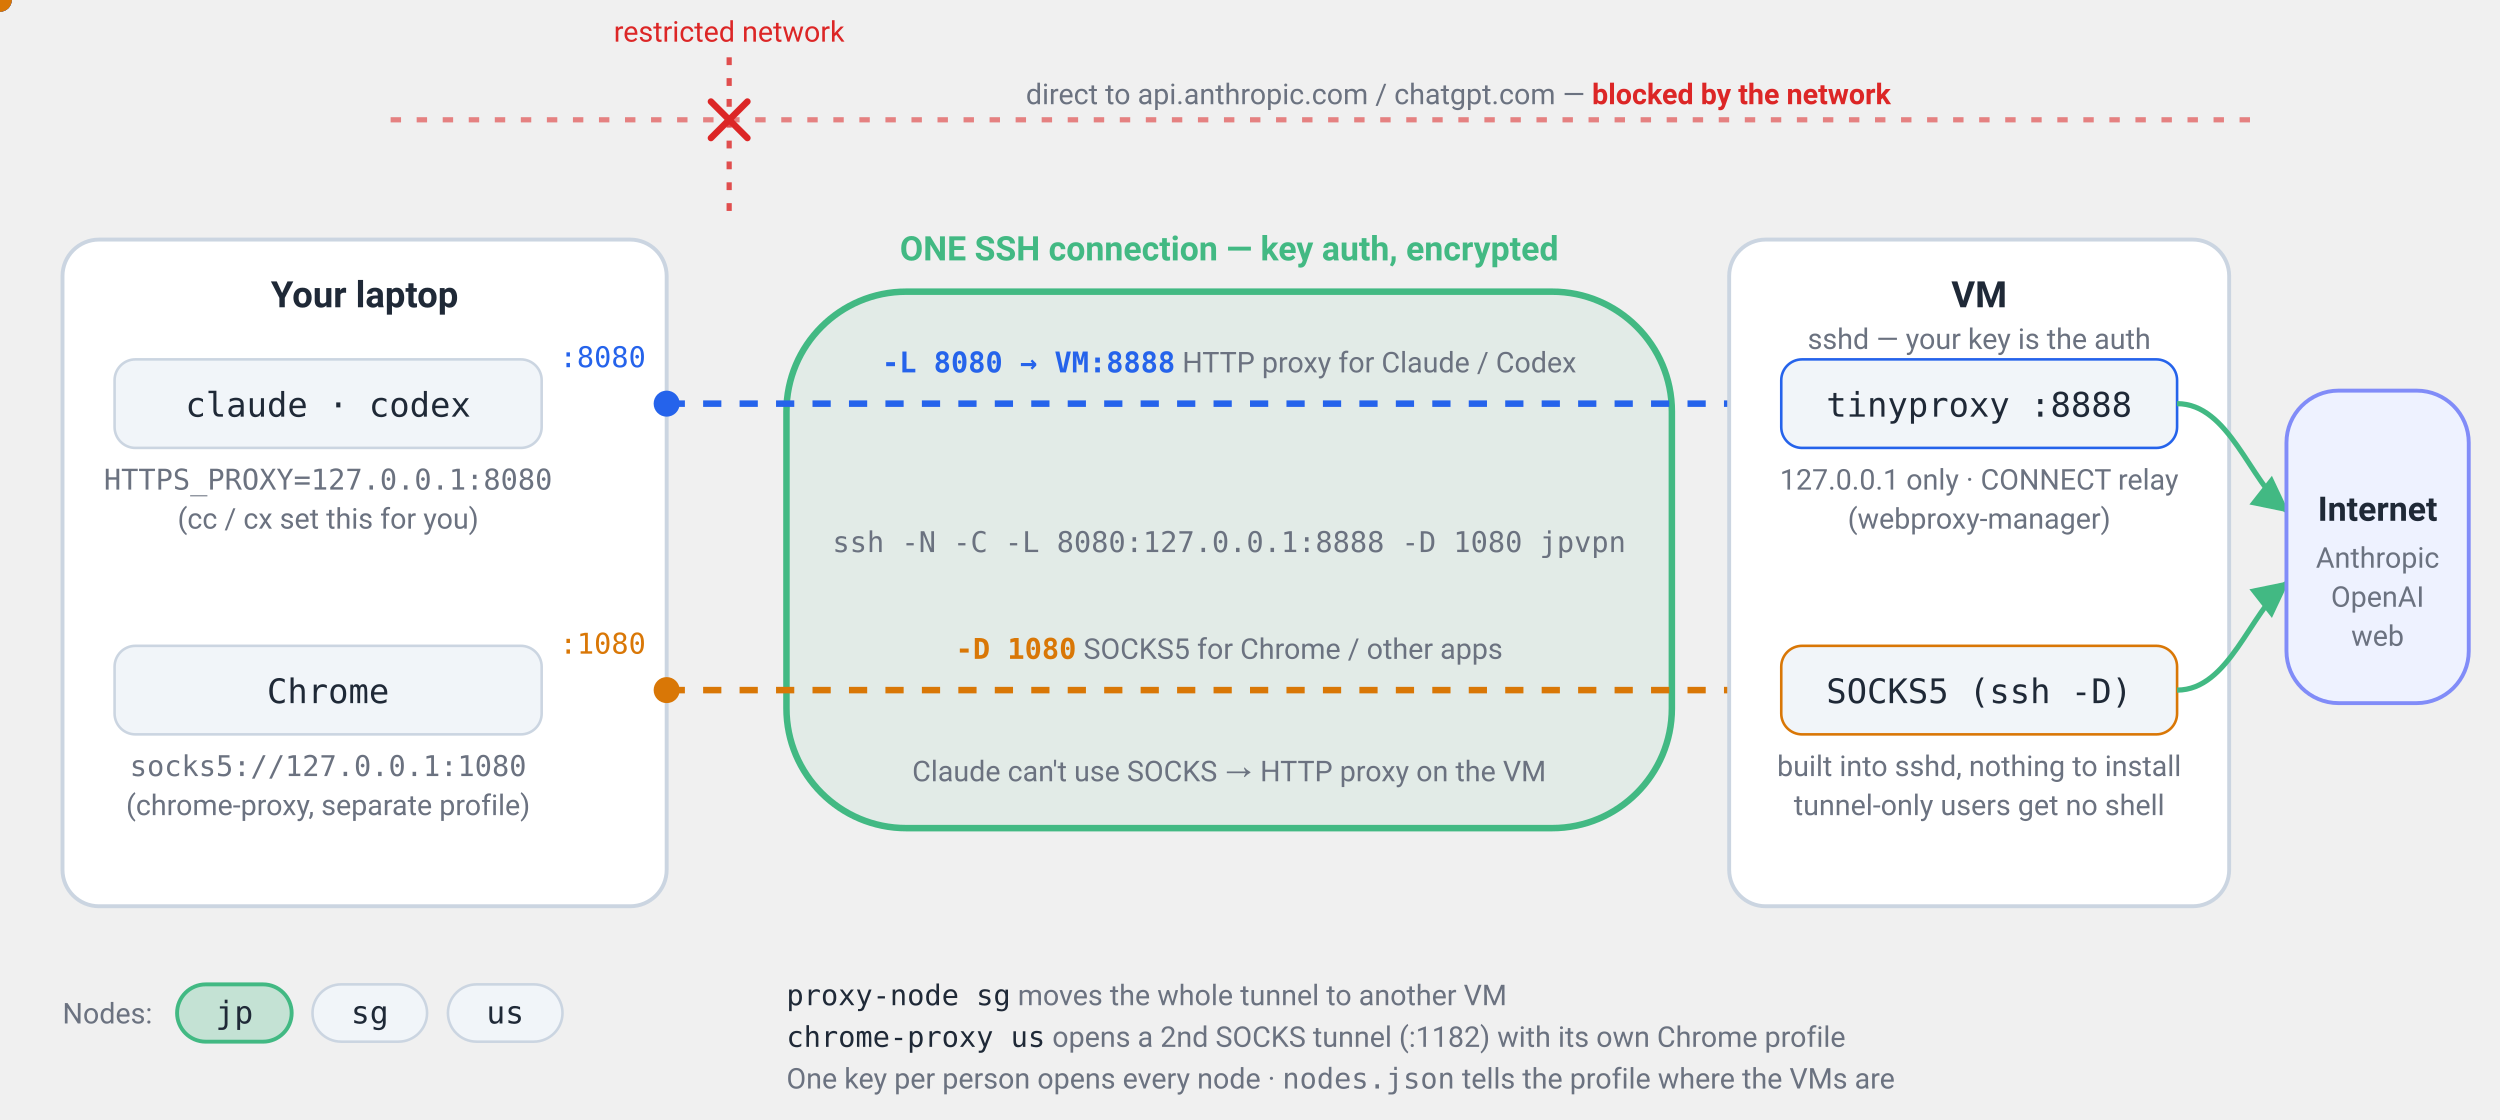
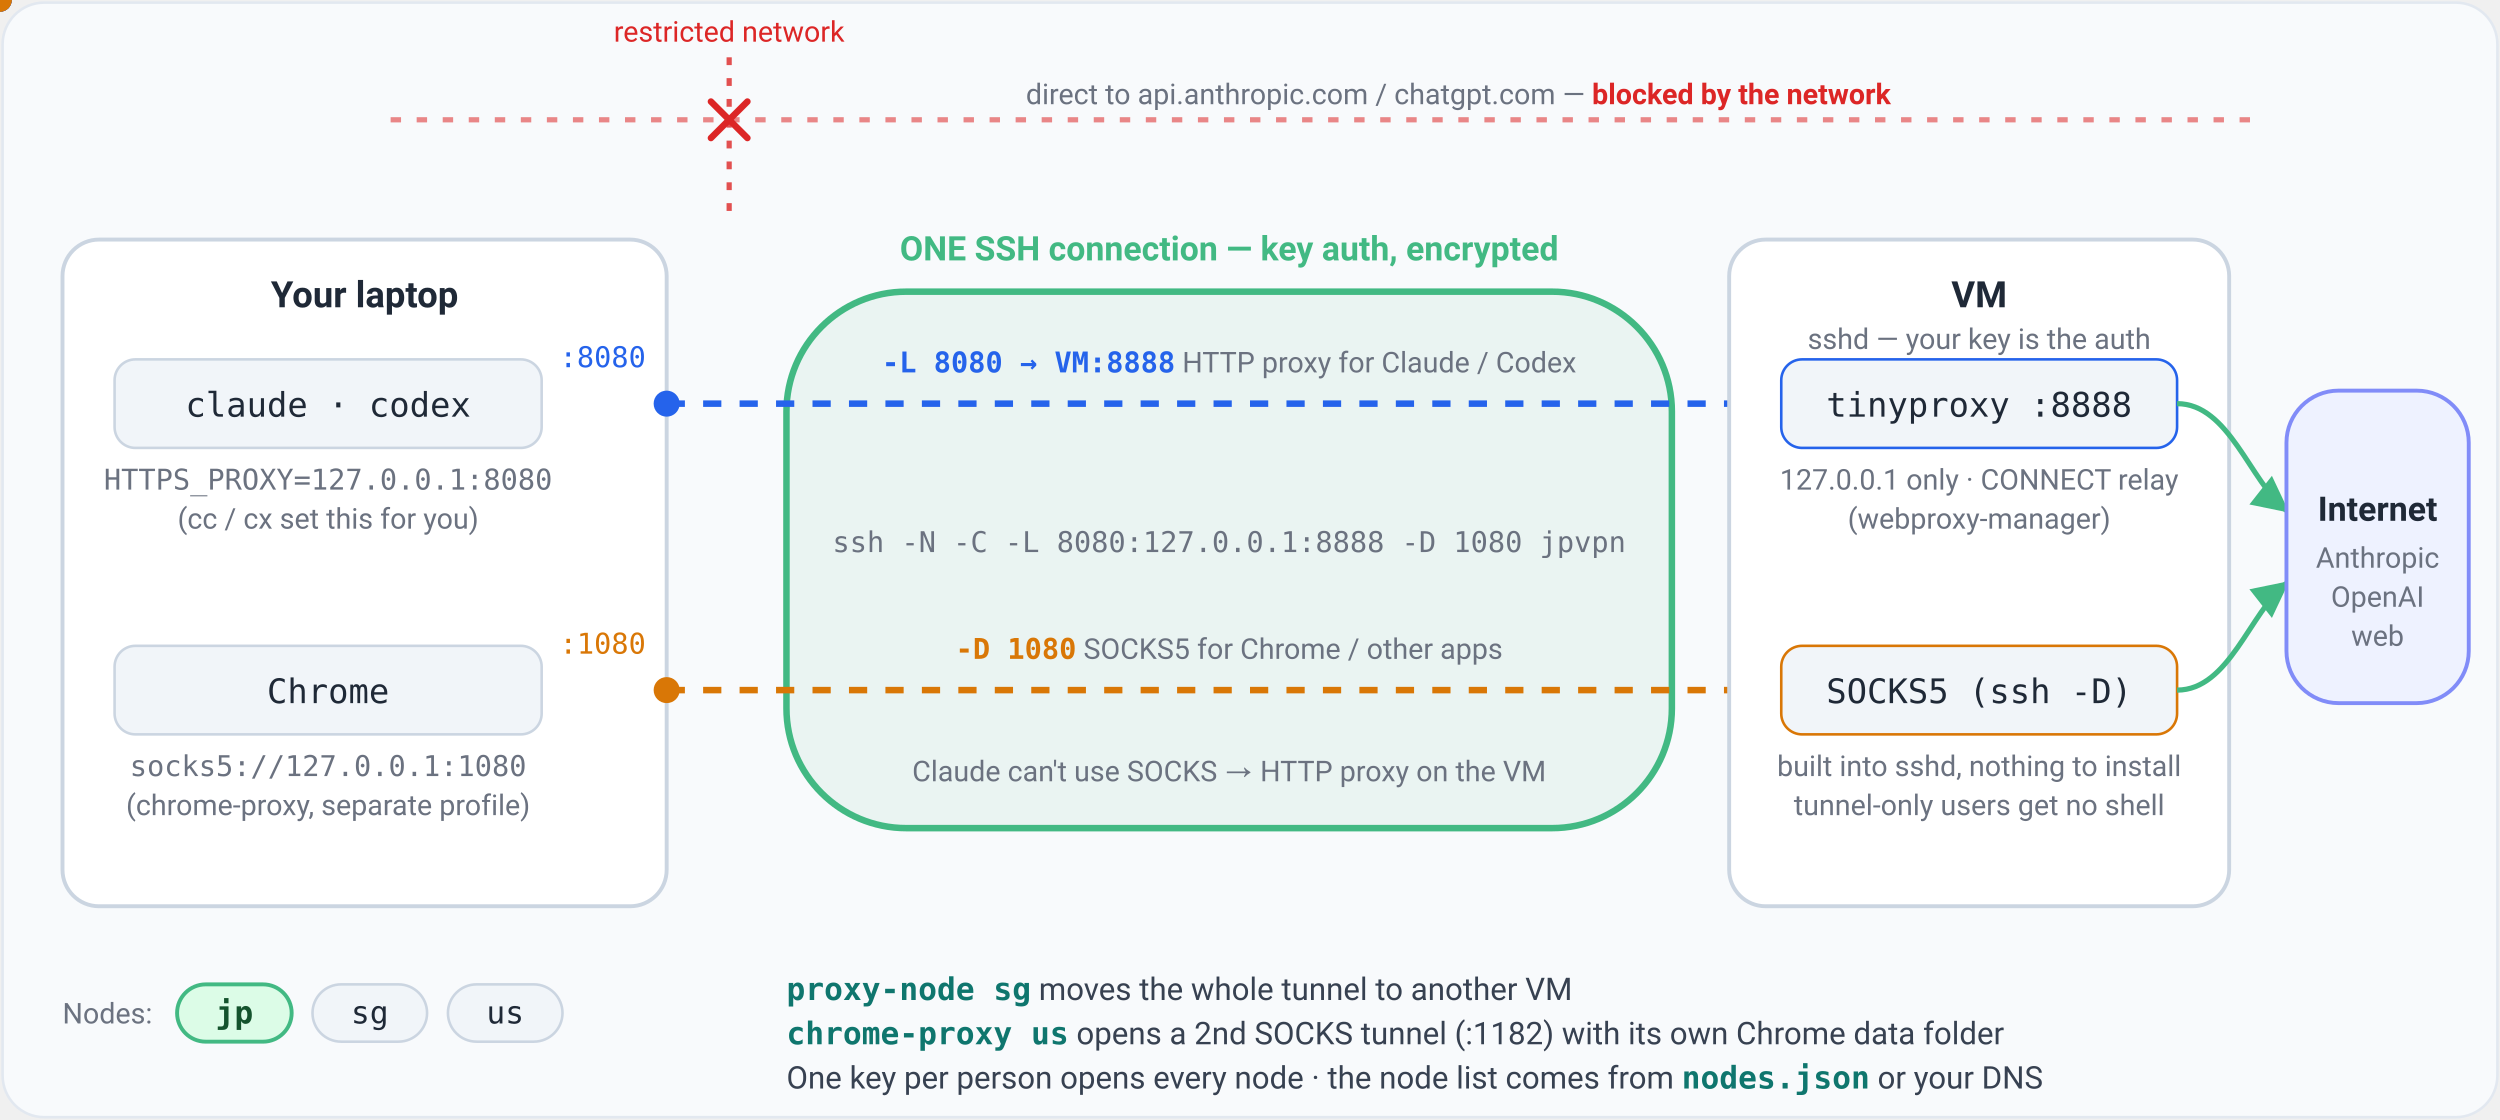
<svg xmlns="http://www.w3.org/2000/svg" viewBox="0 0 960 430" width="960" height="430" role="img" aria-label="One SSH connection from the laptop to the VM carries two forwards: -L 8080 to the VM's tinyproxy for Claude and Codex, and -D 1080 SOCKS5 for Chrome. Direct traffic to the API is blocked by the network. proxy-node switches the VM; chrome-proxy can open extra SOCKS tunnels to other nodes.">
  <style>
    svg  { font-family: -apple-system, BlinkMacSystemFont, "Segoe UI", Roboto, Helvetica, Arial, sans-serif; }
    .mono { font-family: ui-monospace, SFMono-Regular, Menlo, Consolas, monospace; }
    .t   { fill: #1f2937; font-size: 13px; }
    .ts  { fill: #6b7280; font-size: 11px; }
    .tb  { fill: #1f2937; font-size: 14px; font-weight: 600; }
    .box  { fill: #ffffff; stroke: #cbd5e1; stroke-width: 1.5; }
    .pill { fill: #f1f5f9; stroke: #cbd5e1; stroke-width: 1; }
    .tube { fill: #42b983; fill-opacity: .08; stroke: #42b983; stroke-width: 2.5; }
    .c-tube  { fill: #42b983; }  .s-tube  { stroke: #42b983; }
    .c-http  { fill: #2563eb; }  .s-http  { stroke: #2563eb; }
    .c-socks { fill: #d97706; }  .s-socks { stroke: #d97706; }
    .c-bad   { fill: #dc2626; }  .s-bad   { stroke: #dc2626; }
    .cloud   { fill: #eef2ff; stroke: #818cf8; stroke-width: 1.5; }
    .chip    { fill: #f1f5f9; stroke: #cbd5e1; }
-     .chip-on { fill: #42b983; fill-opacity: .25; stroke: #42b983; stroke-width: 1.5; }
+     .chip-on { fill: #dcfce7; stroke: #42b983; stroke-width: 1.5; }
+     .chip-on-t { fill: #14532d; font-weight: 600; }
+     .bg   { fill: #f8fafc; stroke: #e2e8f0; }
+     .cap  { fill: #374151; font-size: 12px; }
+     .capc { fill: #0f766e; font-size: 12px; font-weight: 600; }
    .lane { fill: none; stroke-width: 2.5; stroke-dasharray: 7 7; animation: flow 1.1s linear infinite; }
    .out  { fill: none; stroke-width: 2; }
    .wall { stroke-width: 2; stroke-dasharray: 3 5; opacity: .8; }
    .x    { stroke-width: 2.5; stroke-linecap: round; }
    .bold { font-weight: 600; }
    @keyframes flow { to { stroke-dashoffset: -14; } }
    @media (prefers-reduced-motion: reduce) { .lane { animation: none; } }
    @media (prefers-color-scheme: dark) {
      .t, .tb { fill: #e5e7eb; }  .ts { fill: #9ca3af; }
      .box  { fill: #111827; stroke: #374151; }
      .pill, .chip { fill: #1f2937; stroke: #4b5563; }
      .tube { fill: #4ade80; stroke: #4ade80; }
-       .c-tube { fill: #4ade80; }  .s-tube { stroke: #4ade80; }  .chip-on { fill: #4ade80; stroke: #4ade80; }
+       .bg   { fill: #0f172a; stroke: #1e293b; }
+       .cap  { fill: #d1d5db; }  .capc { fill: #5eead4; }
+       .chip-on-t { fill: #dcfce7; }
+       .c-tube { fill: #4ade80; }  .s-tube { stroke: #4ade80; }  .chip-on { fill: #14532d; stroke: #4ade80; }
      .c-http { fill: #60a5fa; }  .s-http { stroke: #60a5fa; }
      .c-socks { fill: #fbbf24; } .s-socks { stroke: #fbbf24; }
      .c-bad { fill: #f87171; }   .s-bad { stroke: #f87171; }
      .cloud { fill: #1e1b4b; stroke: #818cf8; }
    }
  </style>
  <defs>
    <marker id="ah-out" viewBox="0 0 10 10" refX="9" refY="5" markerWidth="7" markerHeight="7" orient="auto">
      <path d="M0,0 L10,5 L0,10 z" class="c-tube" />
    </marker>
  </defs>
+   <rect x="1" y="1" width="958" height="428" rx="16" class="bg" />
  <line x1="150" y1="46" x2="866" y2="46" class="s-bad" style="fill:none;stroke-width:2;stroke-dasharray:4 6;opacity:.55" />
  <text x="560" y="40" text-anchor="middle" class="ts">direct to api.anthropic.com / chatgpt.com — <tspan class="c-bad bold">blocked by the network</tspan>
  </text>
  <line x1="280" y1="22" x2="280" y2="82" class="wall s-bad" />
  <text x="280" y="16" text-anchor="middle" class="ts c-bad">restricted network</text>
  <g class="x s-bad">
    <line x1="273" y1="39" x2="287" y2="53" />
    <line x1="287" y1="39" x2="273" y2="53" />
  </g>
  <circle r="4" class="c-bad">
    <animateMotion dur="2.2s" repeatCount="indefinite" path="M150,46 H272" />
    <animate attributeName="opacity" values="1;1;0" keyTimes="0;0.92;1" dur="2.2s" repeatCount="indefinite" />
  </circle>
  <rect x="24" y="92" width="232" height="256" rx="14" class="box" />
  <text x="140" y="118" text-anchor="middle" class="tb">Your laptop</text>
  <rect x="44" y="138" width="164" height="34" rx="8" class="pill" />
  <text x="126" y="160" text-anchor="middle" class="t mono">claude · codex</text>
  <text x="126" y="188" text-anchor="middle" class="ts mono">HTTPS_PROXY=127.0.0.1:8080</text>
  <text x="126" y="203" text-anchor="middle" class="ts">(cc / cx set this for you)</text>
  <rect x="44" y="248" width="164" height="34" rx="8" class="pill" />
  <text x="126" y="270" text-anchor="middle" class="t mono">Chrome</text>
  <text x="126" y="298" text-anchor="middle" class="ts mono">socks5://127.0.0.1:1080</text>
  <text x="126" y="313" text-anchor="middle" class="ts">(chrome-proxy, separate profile)</text>
  <circle cx="256" cy="155" r="5" class="c-http" />
  <text x="248" y="141" text-anchor="end" class="ts mono c-http">:8080</text>
  <circle cx="256" cy="265" r="5" class="c-socks" />
  <text x="248" y="251" text-anchor="end" class="ts mono c-socks">:1080</text>
  <rect x="302" y="112" width="340" height="206" rx="46" class="tube" />
  <text x="472" y="100" text-anchor="middle" class="t c-tube bold">ONE SSH connection — key auth, encrypted</text>
  <text x="472" y="212" text-anchor="middle" class="ts mono">ssh -N -C -L 8080:127.0.0.1:8888 -D 1080 jpvpn</text>
  <line x1="256" y1="155" x2="672" y2="155" class="lane s-http" />
  <polygon points="672,149 684,155 672,161" class="c-http" />
  <text x="472" y="143" text-anchor="middle" class="ts">
    <tspan class="mono c-http bold">-L 8080 → VM:8888</tspan>   HTTP proxy for Claude / Codex</text>
  <line x1="256" y1="265" x2="672" y2="265" class="lane s-socks" />
  <polygon points="672,259 684,265 672,271" class="c-socks" />
  <text x="472" y="253" text-anchor="middle" class="ts">
    <tspan class="mono c-socks bold">-D 1080</tspan>   SOCKS5 for Chrome / other apps</text>
  <text x="472" y="300" text-anchor="middle" class="ts">Claude can't use SOCKS → HTTP proxy on the VM</text>
  <circle r="4.5" class="c-http">
    <animateMotion dur="3s" repeatCount="indefinite" path="M256,155 H836 C856,155 864,185 878,196" />
  </circle>
  <circle r="4.5" class="c-http">
-     <animateMotion dur="3s" begin="1s" repeatCount="indefinite" path="M256,155 H836 C856,155 864,185 878,196" />
+     <animateMotion dur="3s" begin="-1s" repeatCount="indefinite" path="M256,155 H836 C856,155 864,185 878,196" />
  </circle>
  <circle r="4.5" class="c-http">
-     <animateMotion dur="3s" begin="2s" repeatCount="indefinite" path="M256,155 H836 C856,155 864,185 878,196" />
+     <animateMotion dur="3s" begin="-2s" repeatCount="indefinite" path="M256,155 H836 C856,155 864,185 878,196" />
  </circle>
  <circle r="4.5" class="c-socks">
-     <animateMotion dur="3s" begin="0.5s" repeatCount="indefinite" path="M256,265 H836 C856,265 864,235 878,224" />
+     <animateMotion dur="3s" begin="-0.5s" repeatCount="indefinite" path="M256,265 H836 C856,265 864,235 878,224" />
  </circle>
  <circle r="4.5" class="c-socks">
-     <animateMotion dur="3s" begin="2s" repeatCount="indefinite" path="M256,265 H836 C856,265 864,235 878,224" />
+     <animateMotion dur="3s" begin="-2s" repeatCount="indefinite" path="M256,265 H836 C856,265 864,235 878,224" />
  </circle>
  <rect x="664" y="92" width="192" height="256" rx="14" class="box" />
  <text x="760" y="118" text-anchor="middle" class="tb">VM</text>
  <text x="760" y="134" text-anchor="middle" class="ts">sshd — your key is the auth</text>
  <rect x="684" y="138" width="152" height="34" rx="8" class="pill s-http" />
  <text x="760" y="160" text-anchor="middle" class="t mono">tinyproxy :8888</text>
  <text x="760" y="188" text-anchor="middle" class="ts">127.0.0.1 only · CONNECT relay</text>
  <text x="760" y="203" text-anchor="middle" class="ts">(webproxy-manager)</text>
  <rect x="684" y="248" width="152" height="34" rx="8" class="pill s-socks" />
  <text x="760" y="270" text-anchor="middle" class="t mono">SOCKS5 (ssh -D)</text>
  <text x="760" y="298" text-anchor="middle" class="ts">built into sshd, nothing to install</text>
  <text x="760" y="313" text-anchor="middle" class="ts">tunnel-only users get no shell</text>
  <path d="M836,155 C856,155 864,185 878,196" class="out s-tube" marker-end="url(#ah-out)" />
  <path d="M836,265 C856,265 864,235 878,224" class="out s-tube" marker-end="url(#ah-out)" />
  <rect x="878" y="150" width="70" height="120" rx="20" class="cloud" />
  <text x="913" y="200" text-anchor="middle" class="t bold">Internet</text>
  <text x="913" y="218" text-anchor="middle" class="ts">Anthropic</text>
  <text x="913" y="233" text-anchor="middle" class="ts">OpenAI</text>
  <text x="913" y="248" text-anchor="middle" class="ts">web</text>
  <text x="24" y="393" class="ts">Nodes:</text>
  <rect x="68" y="378" width="44" height="22" rx="11" class="chip-on" />
-   <text x="90" y="393" text-anchor="middle" class="t mono" style="font-size:12px">jp</text>
+   <text x="90" y="393" text-anchor="middle" class="mono chip-on-t" style="font-size:12px">jp</text>
  <rect x="120" y="378" width="44" height="22" rx="11" class="chip" />
  <text x="142" y="393" text-anchor="middle" class="t mono" style="font-size:12px">sg</text>
  <rect x="172" y="378" width="44" height="22" rx="11" class="chip" />
  <text x="194" y="393" text-anchor="middle" class="t mono" style="font-size:12px">us</text>
-   <text x="302" y="386" class="ts">
-     <tspan class="mono t" style="font-size:11px">proxy-node sg</tspan>  moves the whole tunnel to another VM</text>
-   <text x="302" y="402" class="ts">
-     <tspan class="mono t" style="font-size:11px">chrome-proxy us</tspan>  opens a 2nd SOCKS tunnel (:1182) with its own Chrome profile</text>
-   <text x="302" y="418" class="ts">One key per person opens every node · <tspan class="mono">nodes.json</tspan> tells the profile where the VMs are</text>
+   <text x="302" y="384" class="cap">
+     <tspan class="mono capc">proxy-node sg</tspan>  moves the whole tunnel to another VM</text>
+   <text x="302" y="401" class="cap">
+     <tspan class="mono capc">chrome-proxy us</tspan>  opens a 2nd SOCKS tunnel (:1182) with its own Chrome data folder</text>
+   <text x="302" y="418" class="cap">One key per person opens every node · the node list comes from <tspan class="mono capc">nodes.json</tspan> or your DNS</text>
</svg>
